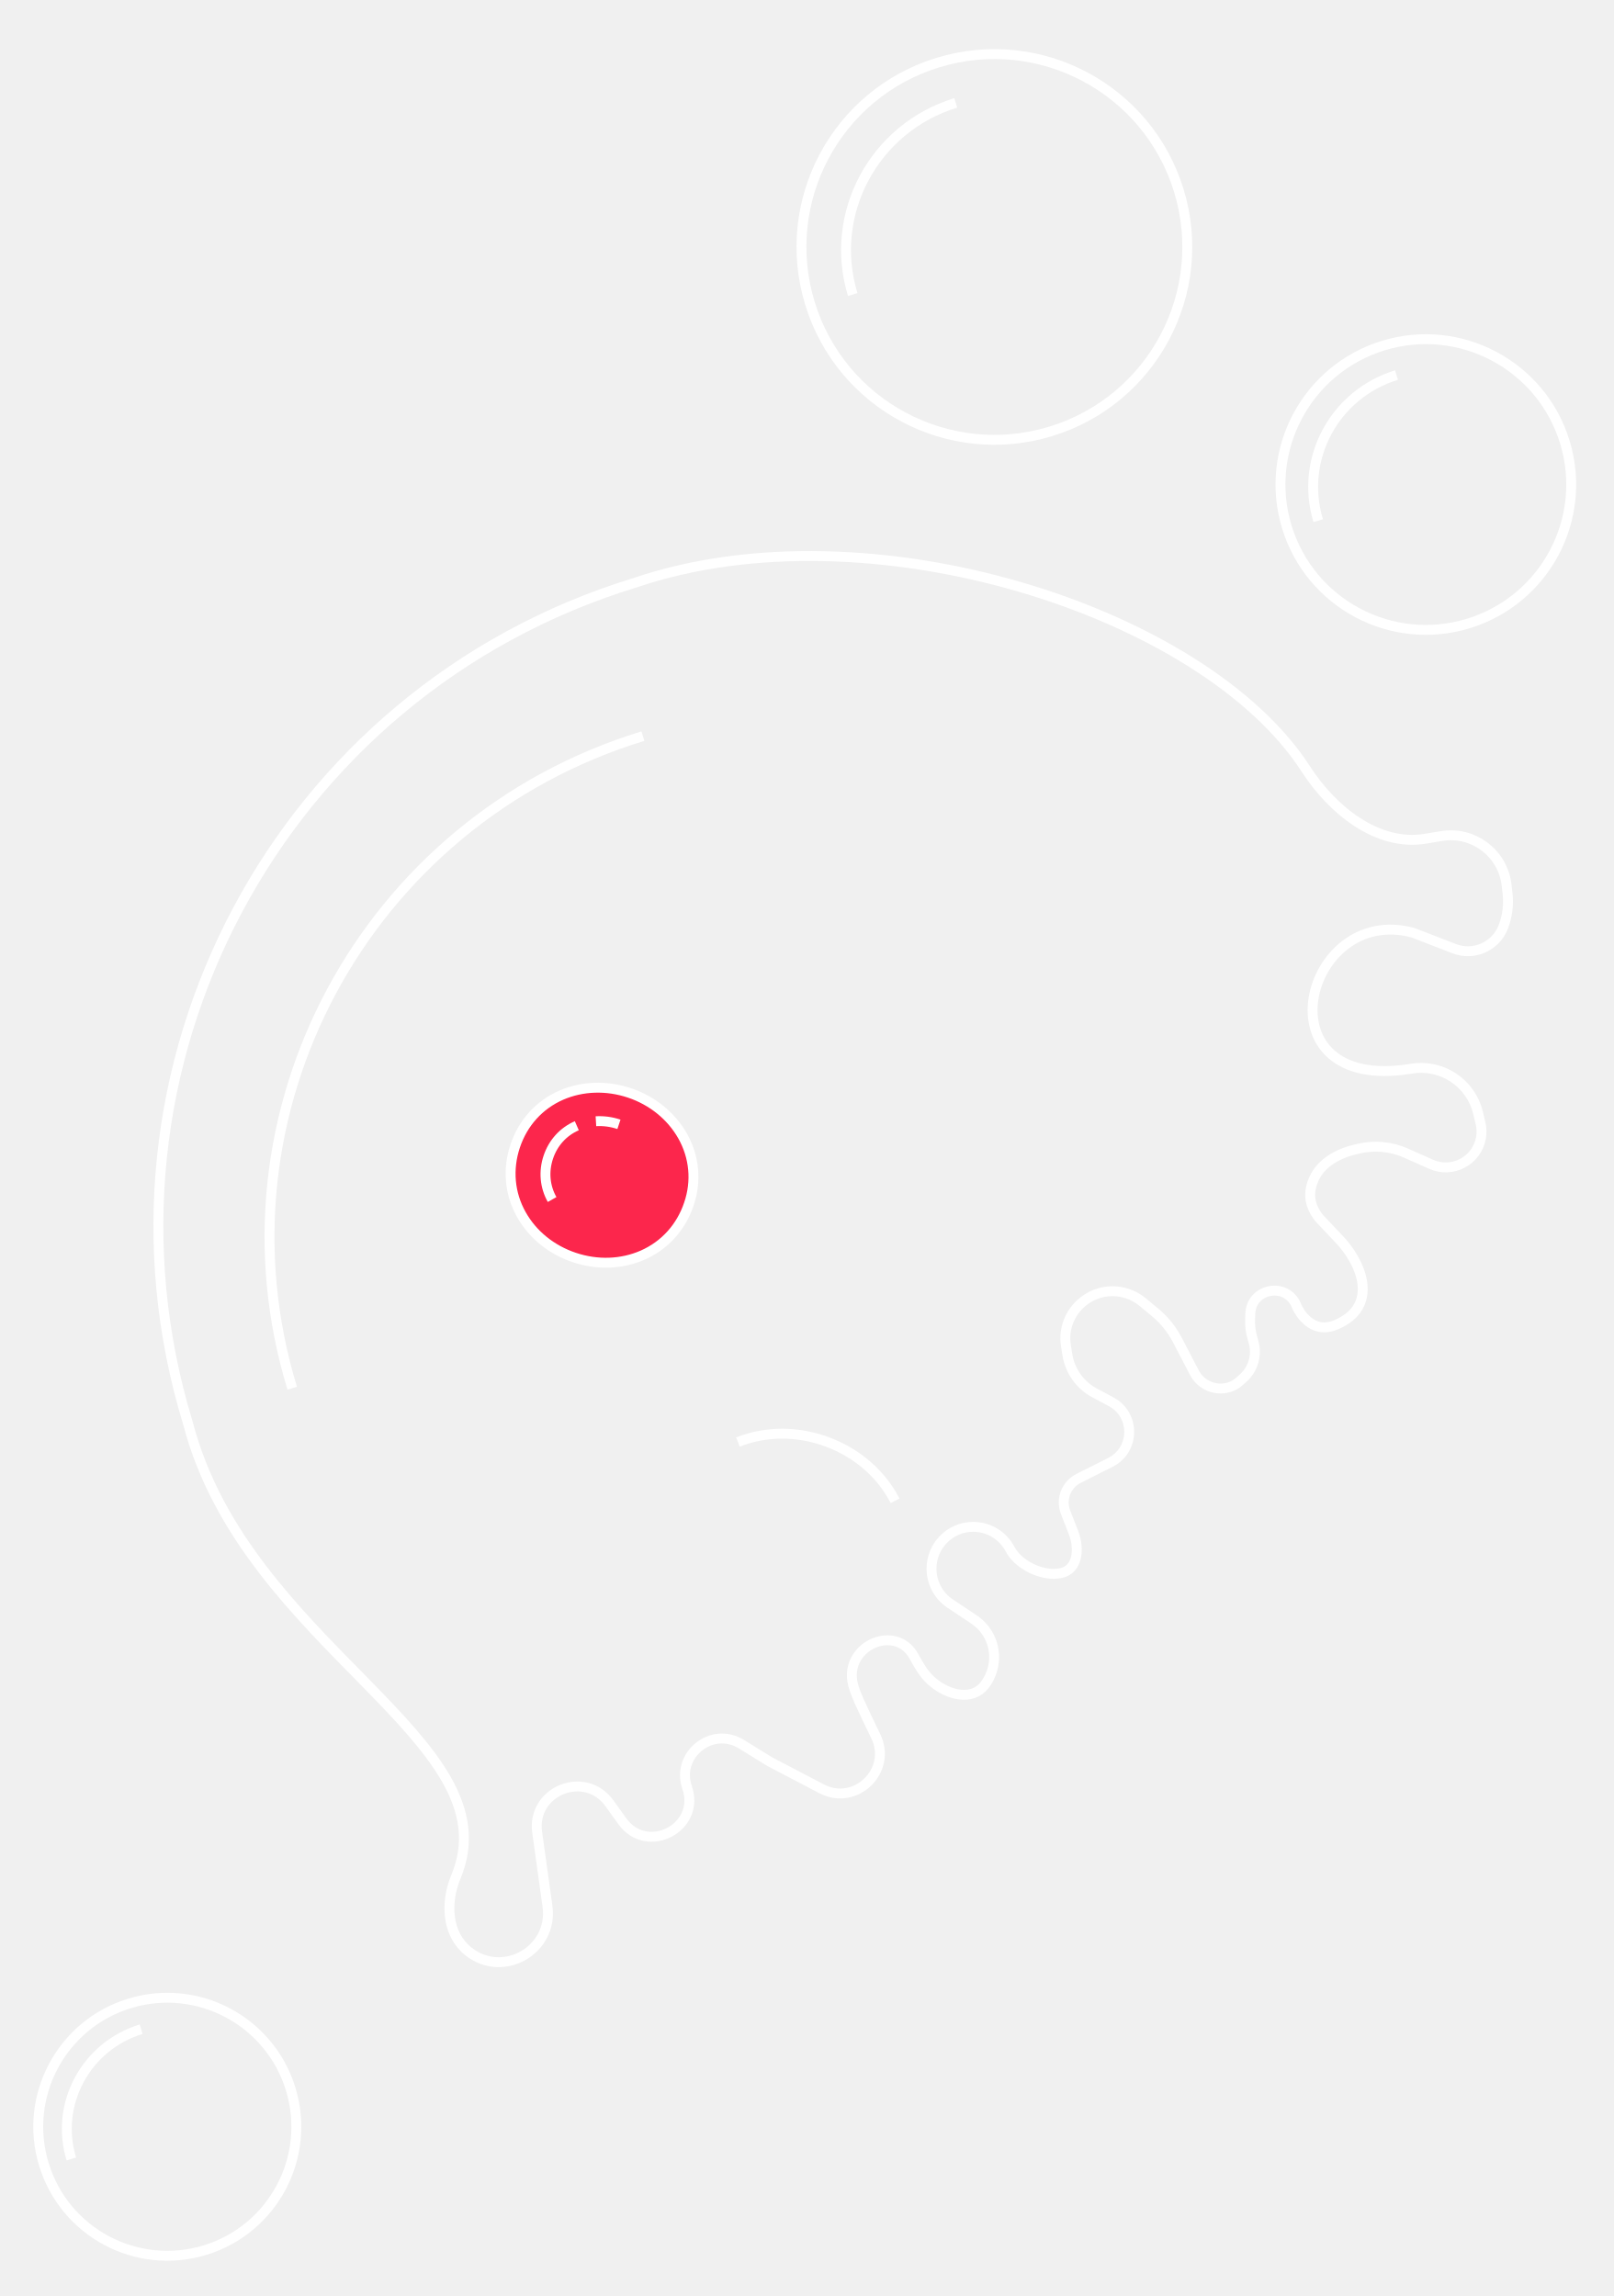
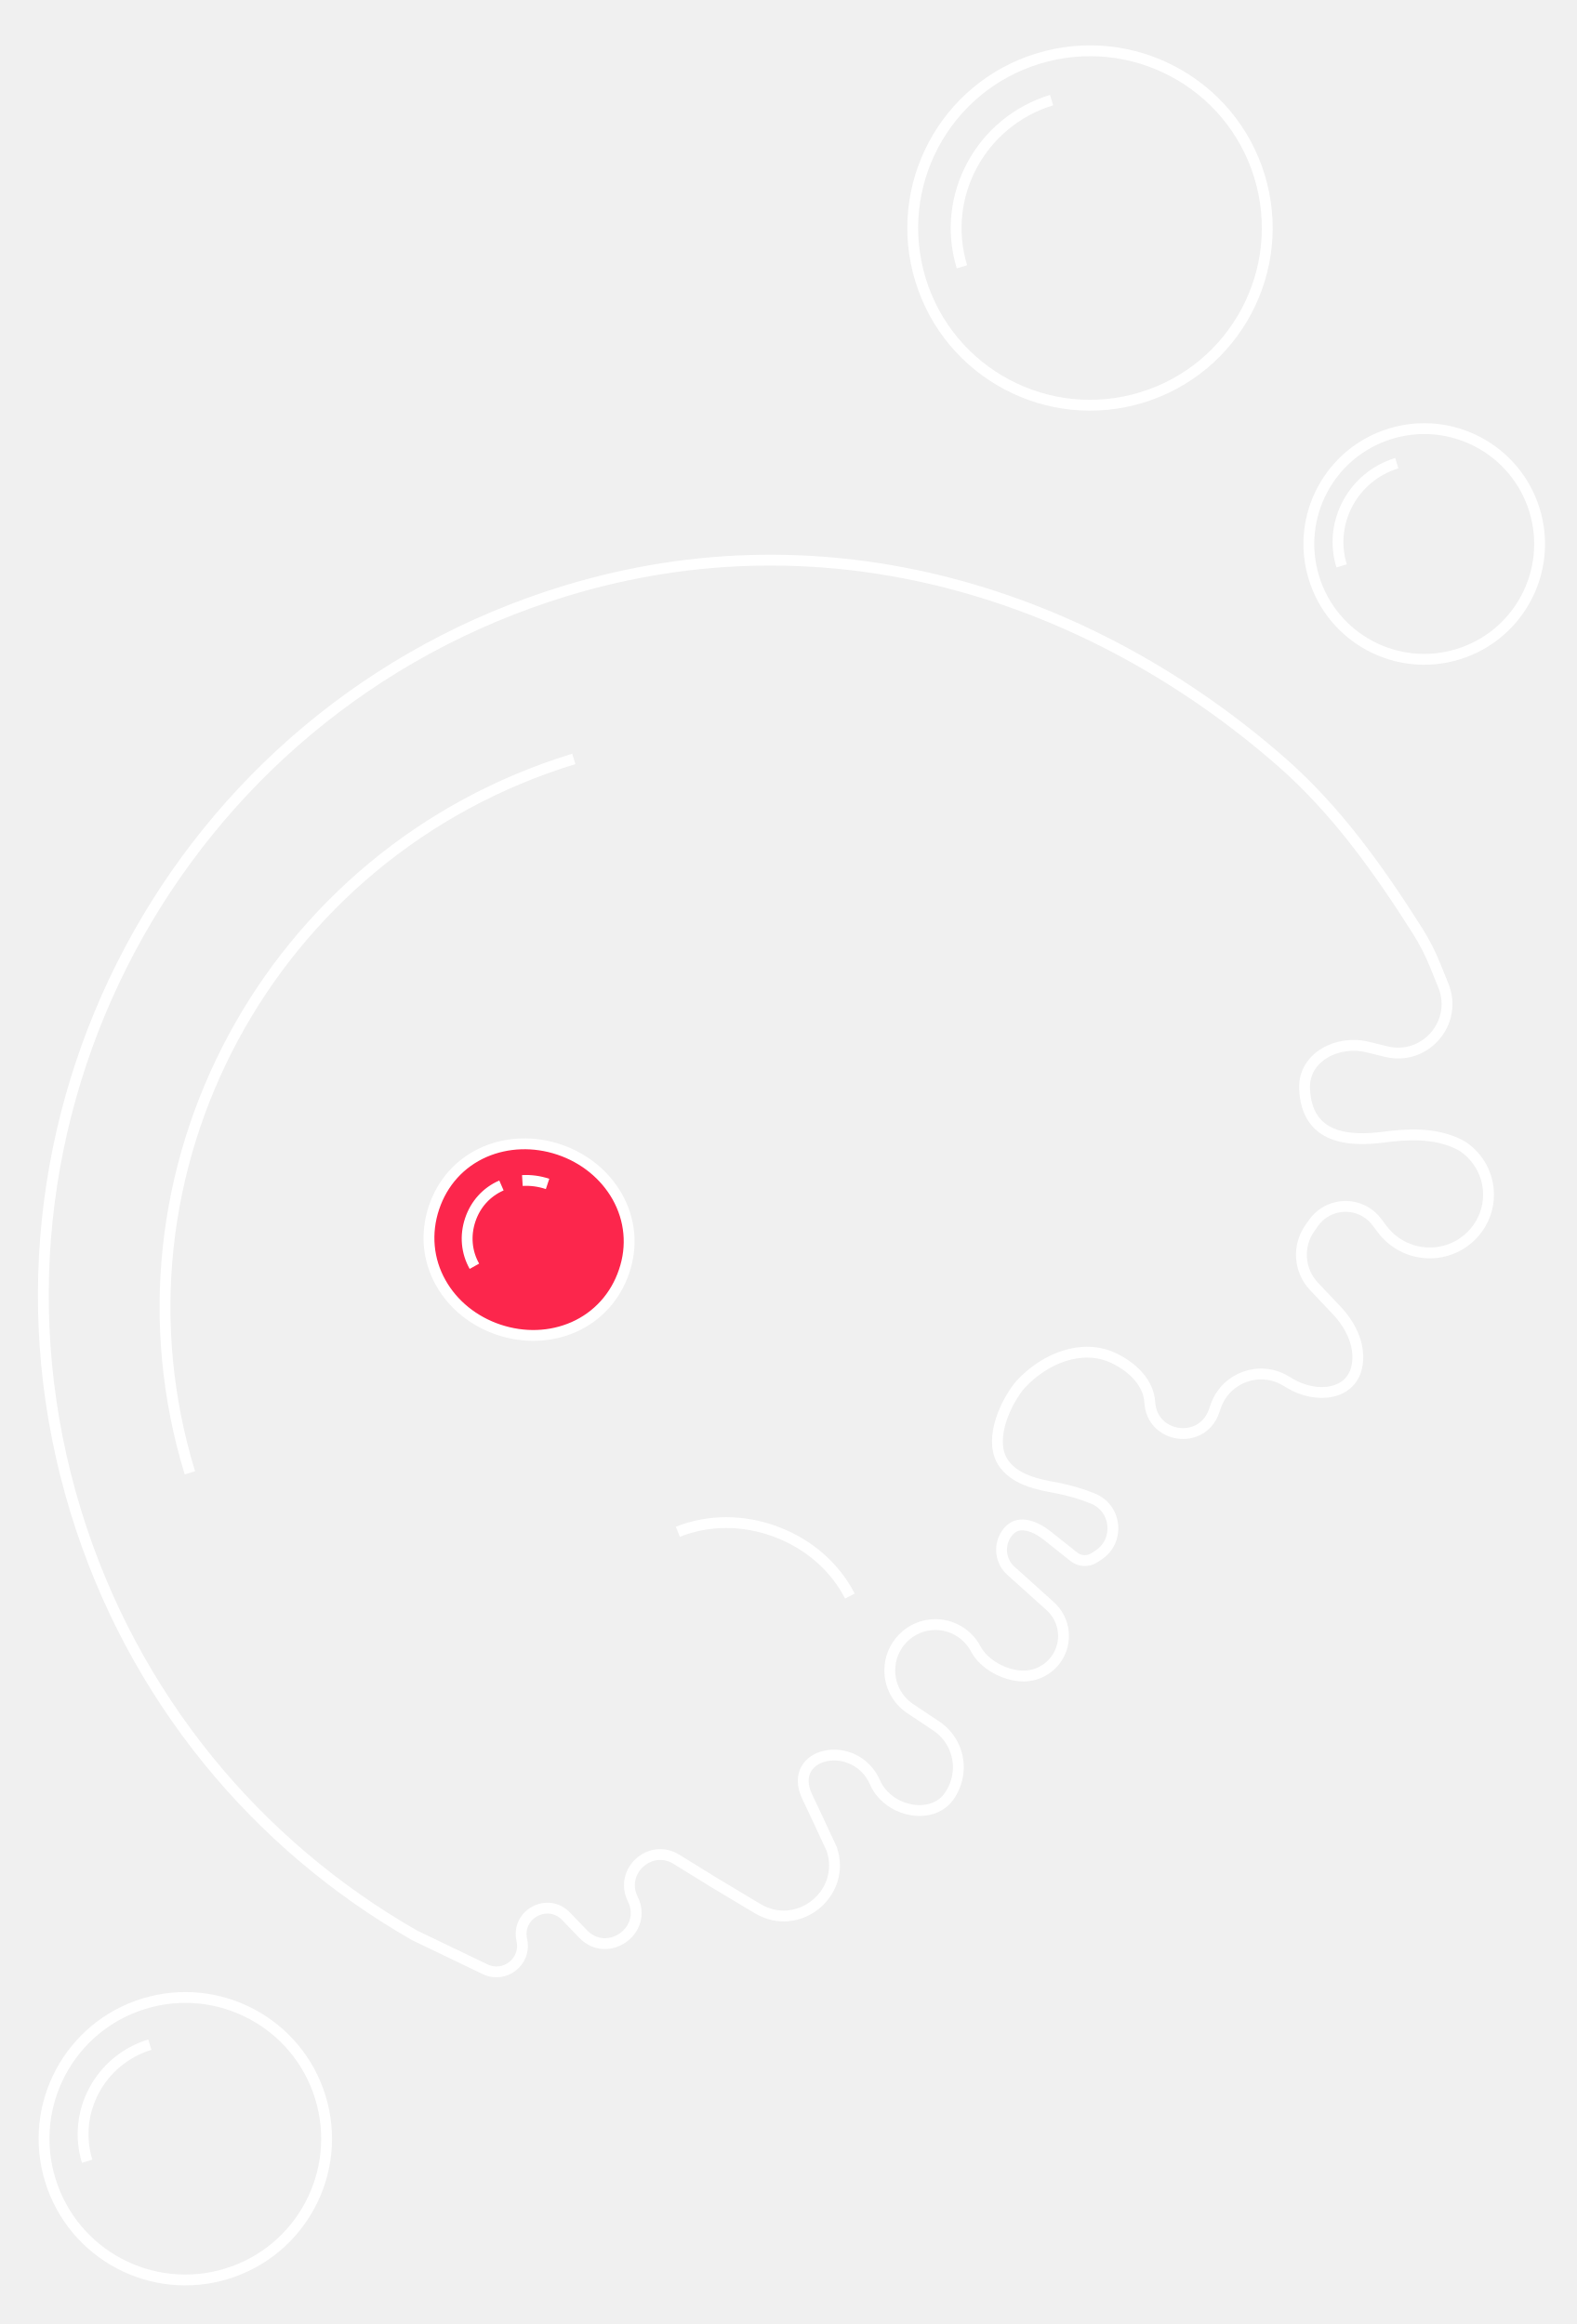
- <svg xmlns="http://www.w3.org/2000/svg" fill="none" height="464" viewBox="0 0 326 464" width="326">
+ <svg xmlns="http://www.w3.org/2000/svg" fill="none" height="429" viewBox="0 0 291 429" width="291">
  <g stroke="#fff" stroke-width="2">
-     <circle cx="288.083" cy="97.918" r="29.366" transform="matrix(-.2923717 -.9563048 .9563048 -.2923717 278.6705 402.0421)" />
-     <path d="m282.153 75.799c-12.532 3.831-19.613 17.003-15.817 29.419" />
-     <circle cx="200.909" cy="49.908" r="38.969" transform="matrix(-.2923717 -.9563048 .9563048 -.2923717 211.9215 256.6304)" />
-     <path d="m193.103 20.793c-16.494 5.043-25.815 22.38-20.818 38.722" />
-     <circle cx="33.8" cy="429.799" r="26.068" transform="matrix(-.2923717 -.9563048 .9563048 -.2923717 -367.3371 587.7829)" />
-     <path d="m28.514 410.082c-11.17 3.415-17.483 15.156-14.099 26.224" />
-     <path d="m137.913 229.563c-2.28-4.024-6.097-7.145-10.743-8.699-4.609-1.542-9.524-1.384-13.766.458-4.461 1.951-7.746 5.592-9.312 10.274-1.579 4.719-1.123 9.652 1.241 13.847 2.268 4.06 6.098 7.145 10.707 8.687 4.645 1.554 9.542 1.39 13.815-.483 4.443-1.957 7.758-5.628 9.324-10.31 1.591-4.634 1.123-9.531-1.266-13.774z" fill="#fc264c" />
-     <path d="m125.053 227.216c-1.527-.511-3.108-.72-4.651-.629m-3.861.912c-2.758 1.207-4.789 3.458-5.758 6.353-.976 2.918-.694 5.968.768 8.562" />
-     <path d="m180.845 303.294c-2.785-5.423-7.661-9.639-13.629-11.871-6.016-2.249-12.438-2.257-18.122 0" />
-     <path d="m59.042 280.549c-17.005-55.621 14.717-114.623 70.853-131.785m-1.604-30.993c-71.843 21.964-112.278 98.011-90.313 169.854 11.828 45.302 65.715 63.894 54.139 91.652-2.18 5.227-1.881 11.644 2.58 15.132 7.018 5.487 17.149-.352 15.918-9.175l-2.084-14.952c-1.169-8.379 9.672-12.718 14.606-5.846l2.588 3.603c5.013 6.981 15.908 1.339 13.101-6.783-2.289-6.624 4.997-12.46 10.961-8.78l5.712 3.524 10.496 5.498c6.8 3.562 14.242-3.537 11.004-10.498-3.027-6.319-4.465-9.136-4.797-11.299-1.13-7.348 8.849-11.486 12.443-4.977.95 1.722 1.972 3.575 3.442 4.884.086.077.173.153.259.228 3.138 2.726 8.039 3.999 10.585.714.917-1.183 1.548-2.628 1.803-4.161.592-3.549-.953-7.114-3.946-9.109l-4.811-3.208c-2.356-1.57-3.771-4.232-3.771-7.063 0-4.649 3.769-8.451 8.418-8.451 3.125 0 5.993 1.732 7.449 4.498 1.537 2.921 5.499 5.002 8.8 5.002.512 0 1.018-.053 1.51-.155 3.394-.708 3.778-4.919 2.521-8.151l-1.615-4.151c-1.015-2.609.119-5.563 2.619-6.824l6.452-3.252c4.981-2.512 5.07-9.593.153-12.229l-3.373-1.808c-2.925-1.568-4.951-4.41-5.479-7.686l-.289-1.794c-1.138-7.066 5.619-12.822 12.414-10.575 1.132.375 2.184.958 3.101 1.721l2.511 2.086c1.845 1.534 3.367 3.42 4.475 5.549l3.437 6.602c1.326 2.547 4.277 3.79 7.026 2.96.766-.231 1.472-.629 2.066-1.164l.789-.71c2.025-1.822 2.834-4.638 2.086-7.256l-.256-.894c-.346-1.21-.497-2.468-.447-3.726l.044-1.126c.204-5.207 7.365-6.456 9.32-1.625.041.1.082.2.128.298.43.909 2.942 5.639 7.835 3.595 8.957-3.743 5.225-12.765.305-17.685l-3.708-3.926c-2.285-2.933-2.071-5.558-1.03-7.887 1.483-3.316 4.99-5.19 8.531-5.995l.632-.144c3.161-.718 6.468-.395 9.43.921l5.098 2.266c4.261 1.894 9.175-.678 10.048-5.259.193-1.011.167-2.051-.074-3.052l-.51-2.114c-1.473-6.1-7.45-9.991-13.624-8.868-31 5-21.5-33.5.5-27.5l8.305 3.215c3.968 1.535 8.427-.449 9.942-4.425.823-2.161 1.112-4.49.842-6.787l-.197-1.675c-.758-6.439-6.745-10.936-13.139-9.87l-3.253.542c-9.712 1.61-18.836-5.825-24.17-14.099-20.577-31.924-88.379-53.664-135.539-37.63z" />
+     <circle cx="262.839" cy="100.415" r="21.288" transform="matrix(-.2923717 -.9563048 .9563048 -.2923717 243.6583 381.1277)" />
+     <path d="m257.776 85.501c-8.072 2.468-12.633 10.952-10.188 18.949" />
+     <circle cx="201.157" cy="42.09" r="32.707" transform="matrix(-.2923717 -.9563048 .9563048 -.2923717 219.719 246.7629)" />
+     <path d="m194.066 18.481c-13.105 4.007-20.511 17.781-16.541 30.766" />
+     <circle cx="34.201" cy="394.799" r="26.068" transform="matrix(-.2923717 -.9563048 .9563048 -.2923717 -333.348 542.9334)" />
+     <path d="m27.649 377.437c-9.165 2.802-14.343 12.434-11.567 21.515" />
+     <path d="m113.913 220.895c-2.28-4.024-6.097-7.145-10.743-8.699-4.609-1.542-9.524-1.384-13.766.458-4.461 1.951-7.746 5.592-9.312 10.274-1.579 4.719-1.123 9.652 1.242 13.847 2.267 4.06 6.097 7.144 10.706 8.687 4.646 1.554 9.542 1.39 13.815-.483 4.443-1.957 7.758-5.628 9.324-10.31 1.591-4.634 1.123-9.531-1.266-13.774z" fill="#fc264c" />
+     <path d="m101.053 218.548c-1.527-.511-3.108-.72-4.651-.629m-3.861.912c-2.759 1.207-4.79 3.458-5.758 6.353-.976 2.918-.694 5.968.768 8.562" />
+     <path d="m156.845 294.626c-2.785-5.423-7.661-9.639-13.629-11.871-6.016-2.249-12.438-2.257-18.122 0" />
+     <path d="m35.042 271.881c-17.005-55.621 14.717-114.623 70.853-131.786m-1.604-30.993c-71.843 21.965-112.278 98.012-90.313 169.855 10.538 34.468 33.524 61.706 62.522 78.293l13.03 6.267c3.625 1.744 7.66-1.47 6.772-5.393-1.074-4.745 4.772-7.901 8.149-4.399l3.163 3.281c4.496 4.662 12.034-.646 9.16-6.45-2.527-5.105 3.21-10.33 8.057-7.339l6.669 4.115 8.322 4.989c7.45 4.465 16.434-2.752 13.678-10.989-1.965-4.264-3.445-7.38-4.528-9.665-3.929-8.288 8.915-10.967 12.556-2.549.489 1.13 1.248 2.056 2.109 2.81 3.312 2.899 8.869 3.299 11.457-.262.829-1.141 1.401-2.504 1.641-3.946.592-3.548-.953-7.113-3.946-9.108l-4.811-3.208c-2.356-1.57-3.771-4.232-3.771-7.063 0-4.649 3.769-8.451 8.418-8.451 3.125 0 5.993 1.732 7.449 4.497 1.537 2.922 5.499 5.003 8.8 5.003 2.404 0 4.657-1.168 6.043-3.131 2.162-3.062 1.692-7.257-1.094-9.765l-7.268-6.54c-1.693-1.525-2.197-3.974-1.242-6.043.251-.543.587-1.029.99-1.443 1.877-1.933 4.878-.664 6.984 1.015l4.877 3.886c1.096.873 2.629.947 3.804.182l.73-.476c4.007-2.61 3.427-8.649-1.005-10.447-2.123-.862-4.326-1.513-6.577-1.943l-1.455-.277c-3.137-.6-6.453-1.597-8.348-4.169-2.864-3.887-.265-10.477 2.699-14.288.107-.138.236-.287.383-.446 4.397-4.749 11.301-7.582 17.146-4.8 3.597 1.712 6.457 4.641 6.654 8.191.4 6.627 9.606 7.926 11.824 1.668l.369-1.039c1.867-5.269 8.092-7.505 12.885-4.629l.727.436c5.014 3.008 11.713 2.211 12.498-3.583.504-3.723-1.349-7.417-4.291-10.359l-3.708-3.926c-2.787-2.95-3.104-7.457-.758-10.769l.671-.948c2.153-3.039 6.261-3.948 9.495-2.1.857.49 1.606 1.151 2.198 1.941l1.016 1.354c2.499 3.333 6.739 4.935 10.829 4.143 5.042-.976 8.757-5.404 8.757-10.54 0-3.539-1.746-6.85-4.667-8.848-.343-.234-.807-.475-1.345-.713-4.163-1.848-8.825-1.662-13.341-1.075-6.324.822-14.232.405-14.597-8.968-.225-5.761 6.038-9.034 11.638-7.661l3.434.842c7.166 1.757 13.31-5.34 10.545-12.182l-1.528-3.778c-.895-2.215-1.989-4.345-3.269-6.364-7.157-11.291-14.974-22.273-25.028-31.085-35.642-31.242-83.908-46.392-132.258-31.611z" />
  </g>
</svg>
